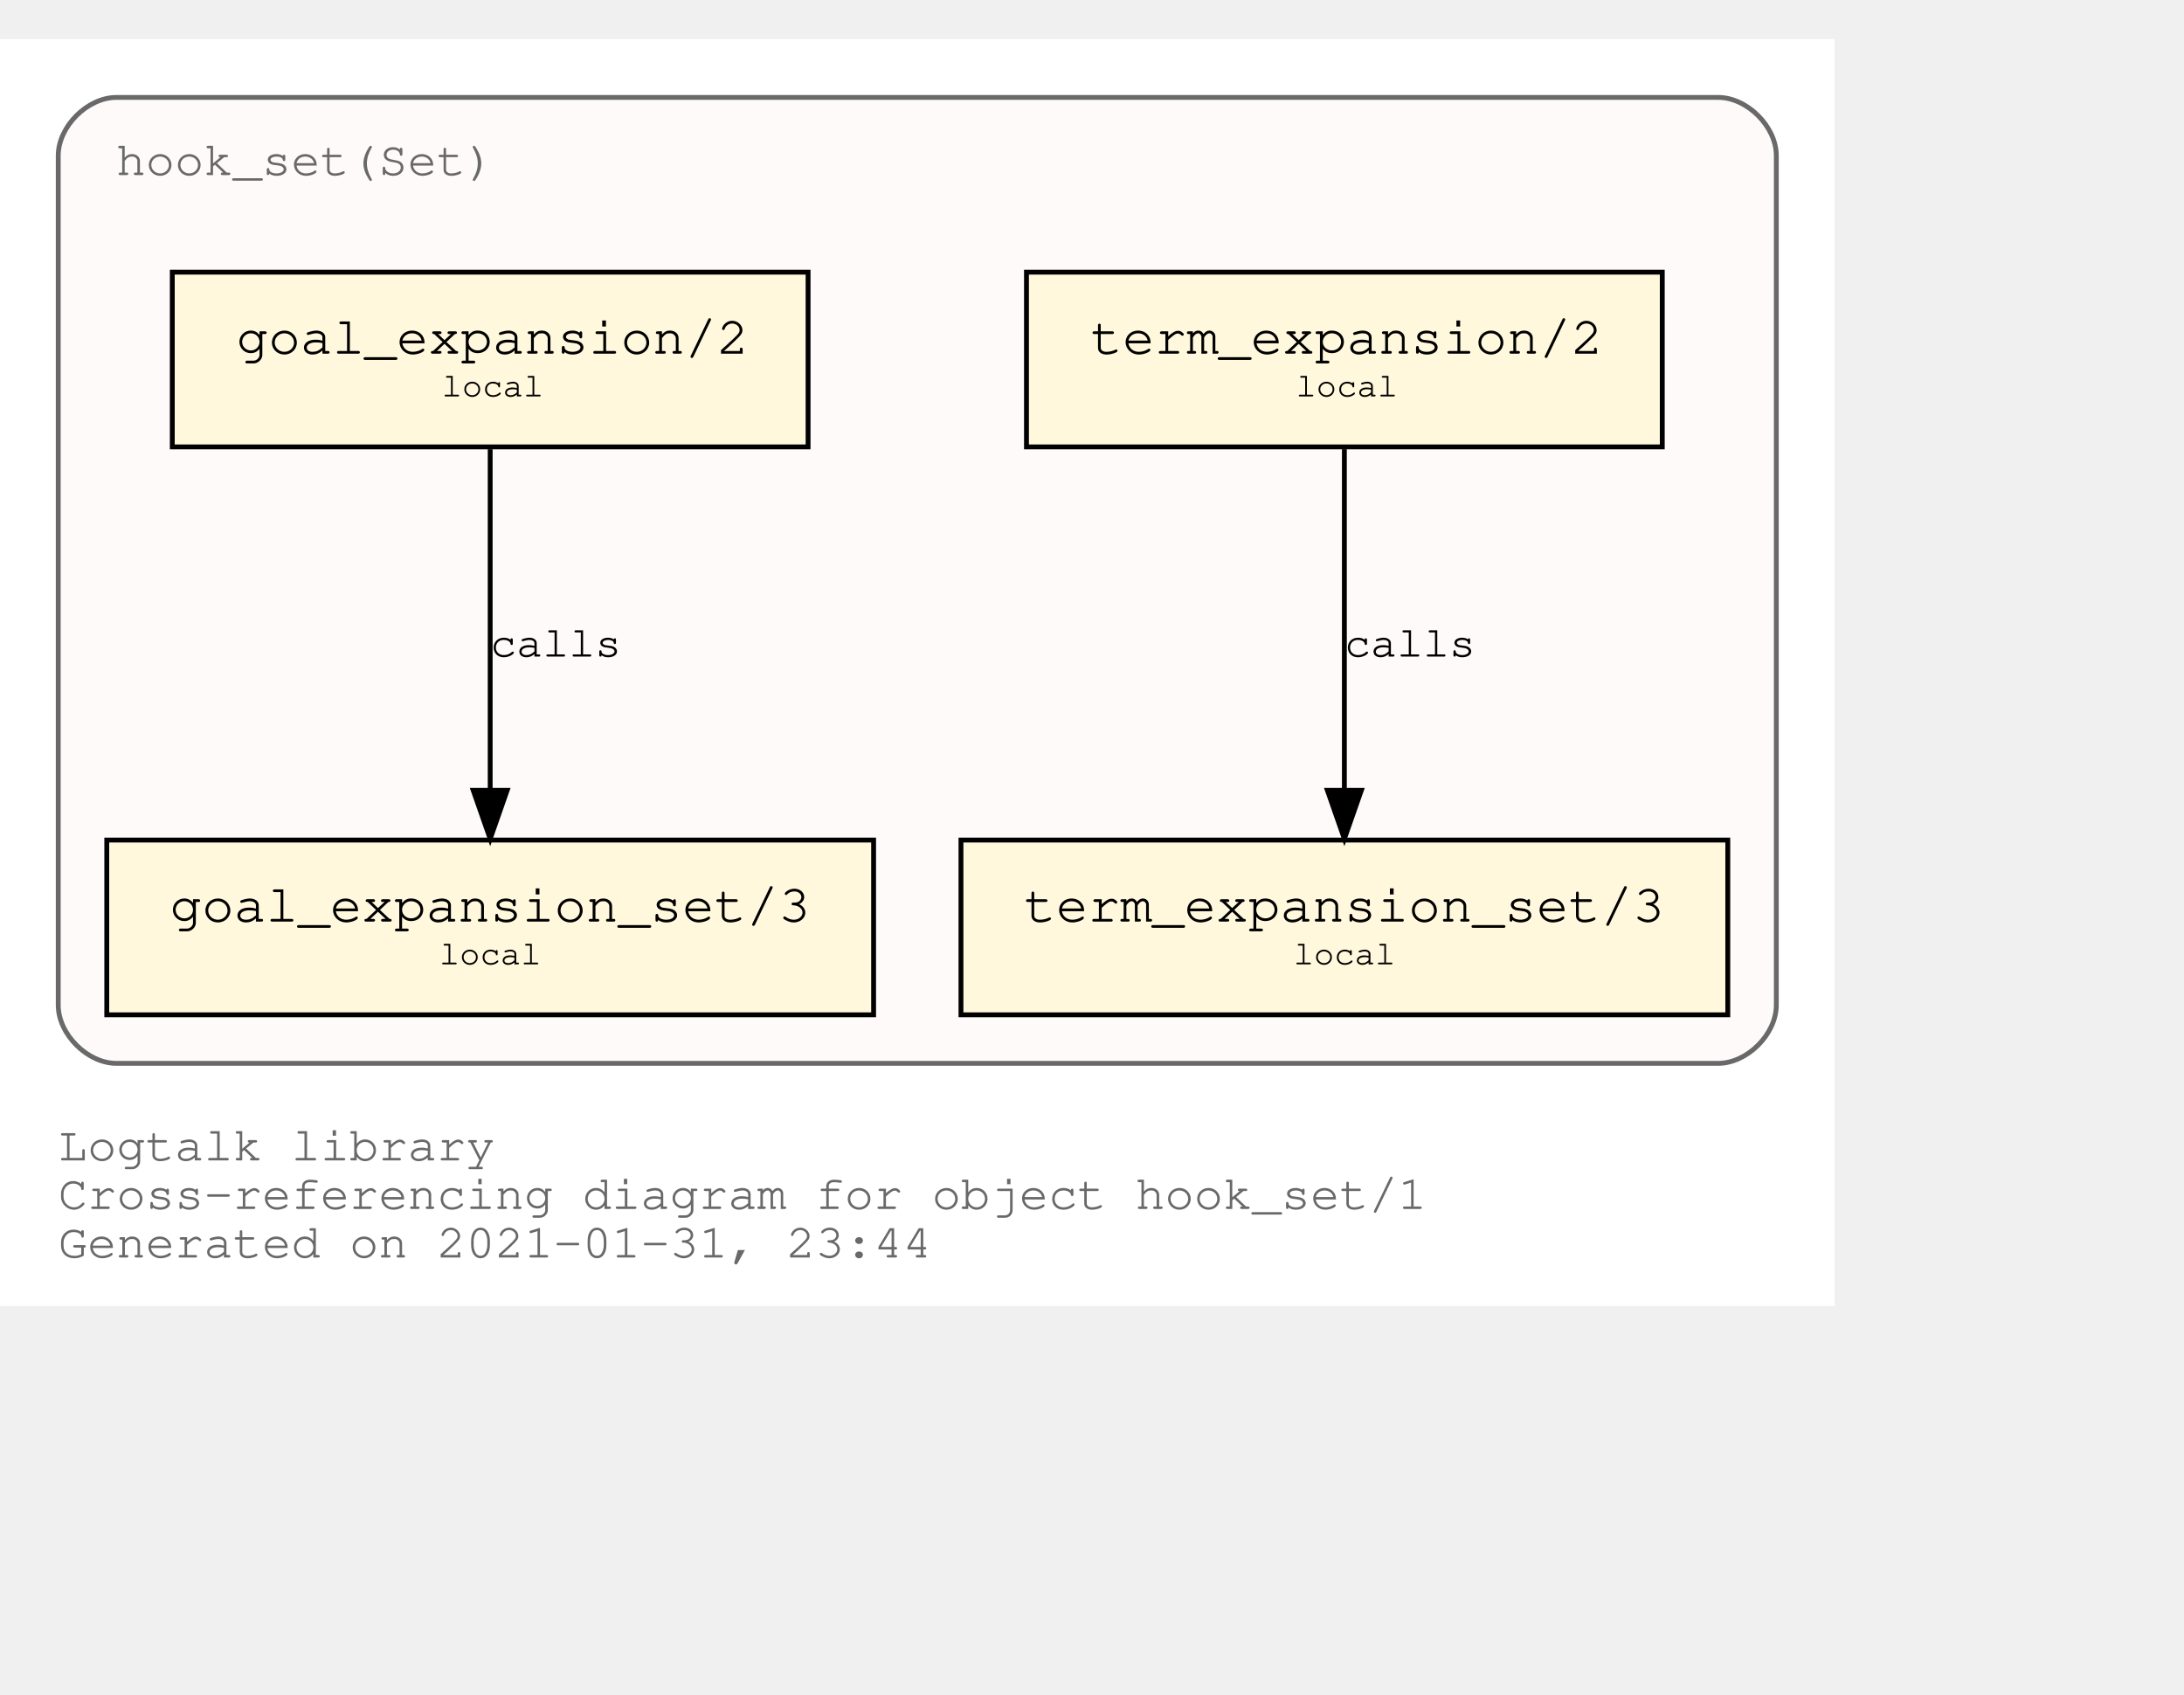
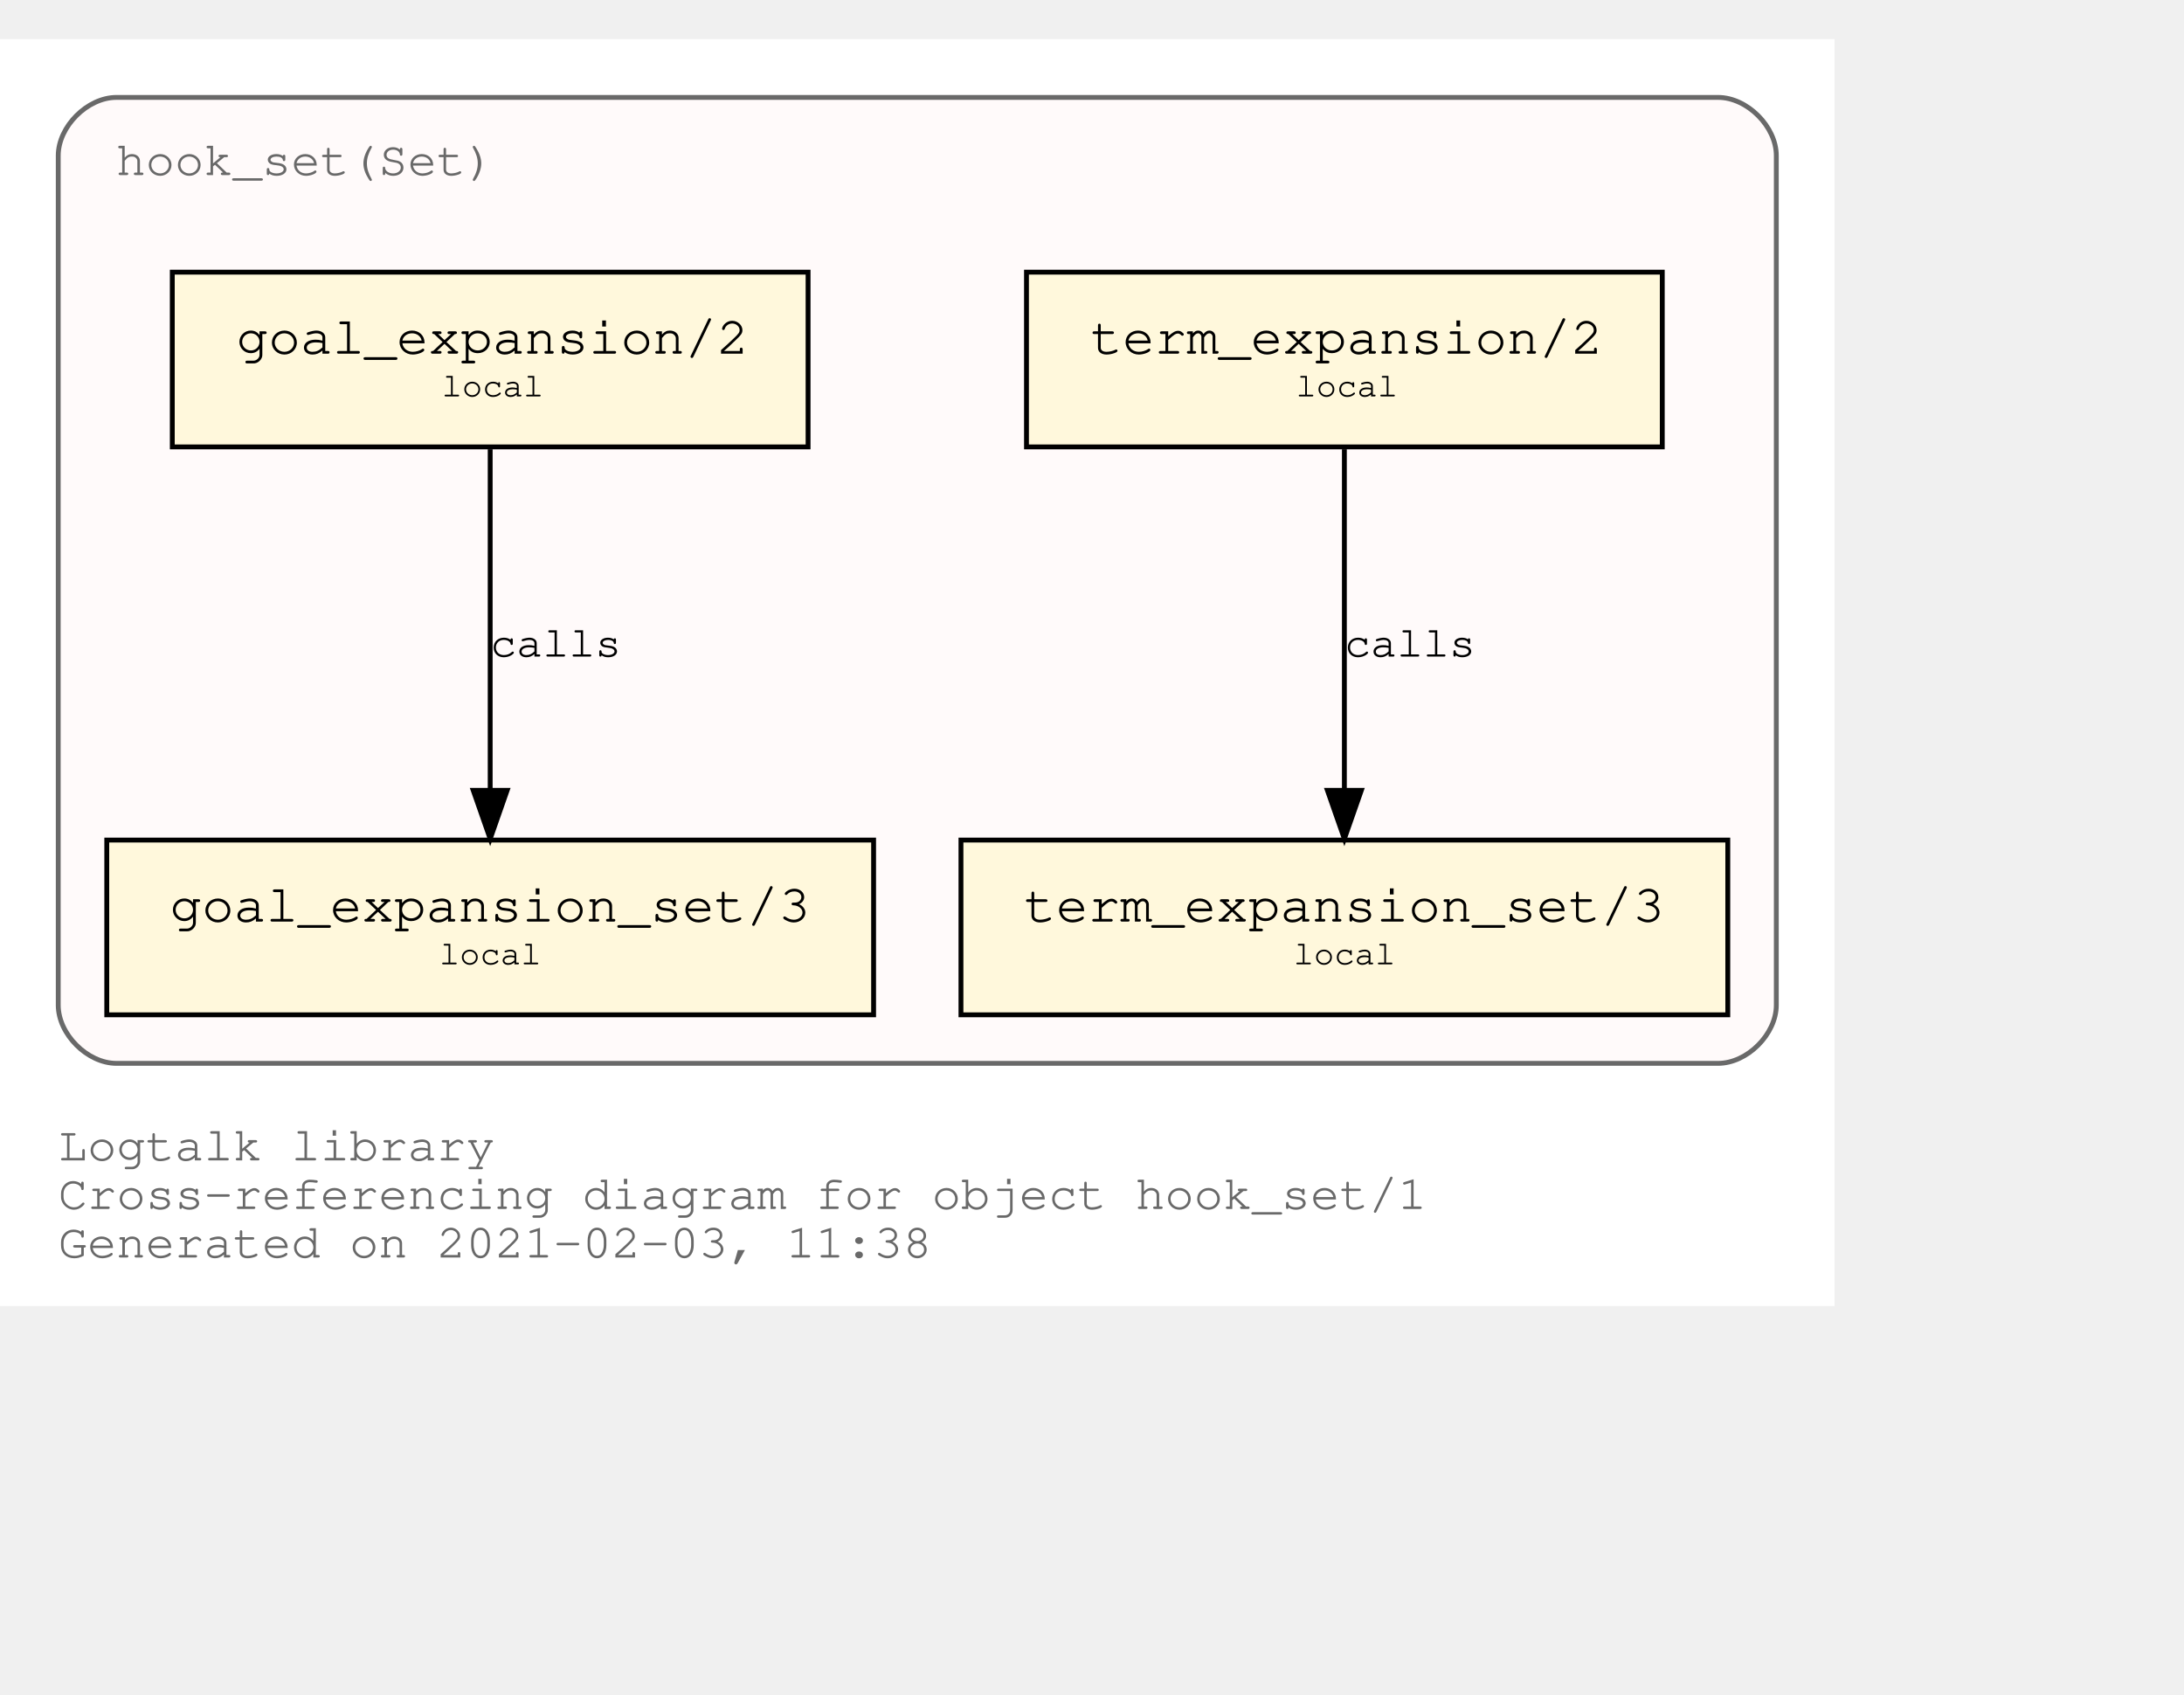
<svg xmlns="http://www.w3.org/2000/svg" xmlns:xlink="http://www.w3.org/1999/xlink" width="522pt" height="405pt" viewBox="72.00 72.00 450.00 333.00">
  <g id="graph0" class="graph" transform="scale(1 1) rotate(0) translate(76 329)">
    <polygon fill="white" stroke="transparent" points="-4,4 -4,-257 374,-257 374,4 -4,4" />
    <text text-anchor="start" x="8" y="-26" font-family="Courier,monospace" font-size="10.00" fill="dimgray">Logtalk library</text>
    <text text-anchor="start" x="8" y="-16" font-family="Courier,monospace" font-size="10.00" fill="dimgray">Cross-referencing diagram for object hook_set/1</text>
-     <text text-anchor="start" x="8" y="-6" font-family="Courier,monospace" font-size="10.00" fill="dimgray">Generated on 2021-01-31, 23:44</text>
+     <text text-anchor="start" x="8" y="-6" font-family="Courier,monospace" font-size="10.00" fill="dimgray">Generated on 2021-02-03, 11:38</text>
    <g id="clust1" class="cluster">
      <g id="a_clust1">
        <a xlink:title="hook_set(Set)">
          <path fill="snow" stroke="dimgray" d="M20,-46C20,-46 350,-46 350,-46 356,-46 362,-52 362,-58 362,-58 362,-233 362,-233 362,-239 356,-245 350,-245 350,-245 20,-245 20,-245 14,-245 8,-239 8,-233 8,-233 8,-58 8,-58 8,-52 14,-46 20,-46" />
          <g id="a_clust1_0">
-             <a xlink:href="https://github.com/LogtalkDotOrg/logtalk3/tree/c642f8781cb0aa8d0b5f6edb5db5360e4e0f95a8/library/hook_flows/hook_set.lgt" xlink:title="https://github.com/LogtalkDotOrg/logtalk3/tree/c642f8781cb0aa8d0b5f6edb5db5360e4e0f95a8/library/hook_flows/hook_set.lgt">
+             <a xlink:href="https://github.com/LogtalkDotOrg/logtalk3/tree/2ea03c729db9633766b7180697084fa8ebb2b20e/library/hook_flows/hook_set.lgt" xlink:title="https://github.com/LogtalkDotOrg/logtalk3/tree/2ea03c729db9633766b7180697084fa8ebb2b20e/library/hook_flows/hook_set.lgt">
              <text text-anchor="start" x="19.99" y="-229" font-family="Courier,monospace" font-size="10.00" fill="dimgray">hook_set(Set)</text>
            </a>
          </g>
        </a>
      </g>
    </g>
    <g id="node1" class="node">
      <g id="a_node1">
-         <a xlink:href="https://github.com/LogtalkDotOrg/logtalk3/tree/c642f8781cb0aa8d0b5f6edb5db5360e4e0f95a8/library/hook_flows/hook_set.lgt#L39" xlink:title="https://github.com/LogtalkDotOrg/logtalk3/tree/c642f8781cb0aa8d0b5f6edb5db5360e4e0f95a8/library/hook_flows/hook_set.lgt#L39">
+         <a xlink:href="https://github.com/LogtalkDotOrg/logtalk3/tree/2ea03c729db9633766b7180697084fa8ebb2b20e/library/hook_flows/hook_set.lgt#L39" xlink:title="https://github.com/LogtalkDotOrg/logtalk3/tree/2ea03c729db9633766b7180697084fa8ebb2b20e/library/hook_flows/hook_set.lgt#L39">
          <polygon fill="cornsilk" stroke="black" points="338.5,-209 207.5,-209 207.5,-173 338.5,-173 338.5,-209" />
          <text text-anchor="start" x="215.8" y="-192.8" font-family="Courier,monospace" font-size="9.00"> </text>
          <text text-anchor="start" x="220.69" y="-192.2" font-family="Courier,monospace" font-size="11.00">term_expansion/2</text>
          <text text-anchor="start" x="325.8" y="-192.8" font-family="Courier,monospace" font-size="9.00"> </text>
          <text text-anchor="start" x="215.8" y="-182.8" font-family="Courier,monospace" font-size="9.00"> </text>
          <text text-anchor="start" x="263" y="-183.4" font-family="Courier,monospace" font-size="7.00">local</text>
          <text text-anchor="start" x="325.8" y="-182.8" font-family="Courier,monospace" font-size="9.00"> </text>
        </a>
      </g>
    </g>
    <g id="node2" class="node">
      <g id="a_node2">
-         <a xlink:href="https://github.com/LogtalkDotOrg/logtalk3/tree/c642f8781cb0aa8d0b5f6edb5db5360e4e0f95a8/library/hook_flows/hook_set.lgt#L43" xlink:title="https://github.com/LogtalkDotOrg/logtalk3/tree/c642f8781cb0aa8d0b5f6edb5db5360e4e0f95a8/library/hook_flows/hook_set.lgt#L43">
+         <a xlink:href="https://github.com/LogtalkDotOrg/logtalk3/tree/2ea03c729db9633766b7180697084fa8ebb2b20e/library/hook_flows/hook_set.lgt#L43" xlink:title="https://github.com/LogtalkDotOrg/logtalk3/tree/2ea03c729db9633766b7180697084fa8ebb2b20e/library/hook_flows/hook_set.lgt#L43">
          <polygon fill="cornsilk" stroke="black" points="352,-92 194,-92 194,-56 352,-56 352,-92" />
          <text text-anchor="start" x="201.8" y="-75.8" font-family="Courier,monospace" font-size="9.00"> </text>
          <text text-anchor="start" x="206.99" y="-75.2" font-family="Courier,monospace" font-size="11.00">term_expansion_set/3</text>
          <text text-anchor="start" x="338.8" y="-75.8" font-family="Courier,monospace" font-size="9.00"> </text>
          <text text-anchor="start" x="201.8" y="-65.8" font-family="Courier,monospace" font-size="9.00"> </text>
          <text text-anchor="start" x="262.5" y="-66.4" font-family="Courier,monospace" font-size="7.00">local</text>
          <text text-anchor="start" x="338.8" y="-65.8" font-family="Courier,monospace" font-size="9.00"> </text>
        </a>
      </g>
    </g>
    <g id="edge1" class="edge">
      <g id="a_edge1">
-         <a xlink:href="https://github.com/LogtalkDotOrg/logtalk3/tree/c642f8781cb0aa8d0b5f6edb5db5360e4e0f95a8/library/hook_flows/hook_set.lgt#L39" xlink:title="calls">
+         <a xlink:href="https://github.com/LogtalkDotOrg/logtalk3/tree/2ea03c729db9633766b7180697084fa8ebb2b20e/library/hook_flows/hook_set.lgt#L39" xlink:title="calls">
          <path fill="none" stroke="black" d="M273,-172.53C273,-153.94 273,-124.24 273,-102.5" />
          <polygon fill="black" stroke="black" points="276.5,-102.25 273,-92.25 269.5,-102.25 276.5,-102.25" />
        </a>
      </g>
      <g id="a_edge1-label">
-         <a xlink:href="https://github.com/LogtalkDotOrg/logtalk3/tree/c642f8781cb0aa8d0b5f6edb5db5360e4e0f95a8/library/hook_flows/hook_set.lgt#L39" xlink:title="https://github.com/LogtalkDotOrg/logtalk3/tree/c642f8781cb0aa8d0b5f6edb5db5360e4e0f95a8/library/hook_flows/hook_set.lgt#L39">
+         <a xlink:href="https://github.com/LogtalkDotOrg/logtalk3/tree/2ea03c729db9633766b7180697084fa8ebb2b20e/library/hook_flows/hook_set.lgt#L39" xlink:title="https://github.com/LogtalkDotOrg/logtalk3/tree/2ea03c729db9633766b7180697084fa8ebb2b20e/library/hook_flows/hook_set.lgt#L39">
          <text text-anchor="start" x="273" y="-129.8" font-family="Courier,monospace" font-size="9.00">calls</text>
        </a>
      </g>
    </g>
    <g id="node3" class="node">
      <g id="a_node3">
-         <a xlink:href="https://github.com/LogtalkDotOrg/logtalk3/tree/c642f8781cb0aa8d0b5f6edb5db5360e4e0f95a8/library/hook_flows/hook_set.lgt#L50" xlink:title="https://github.com/LogtalkDotOrg/logtalk3/tree/c642f8781cb0aa8d0b5f6edb5db5360e4e0f95a8/library/hook_flows/hook_set.lgt#L50">
+         <a xlink:href="https://github.com/LogtalkDotOrg/logtalk3/tree/2ea03c729db9633766b7180697084fa8ebb2b20e/library/hook_flows/hook_set.lgt#L50" xlink:title="https://github.com/LogtalkDotOrg/logtalk3/tree/2ea03c729db9633766b7180697084fa8ebb2b20e/library/hook_flows/hook_set.lgt#L50">
          <polygon fill="cornsilk" stroke="black" points="162.5,-209 31.5,-209 31.5,-173 162.5,-173 162.5,-209" />
          <text text-anchor="start" x="39.8" y="-192.8" font-family="Courier,monospace" font-size="9.00"> </text>
          <text text-anchor="start" x="44.69" y="-192.2" font-family="Courier,monospace" font-size="11.00">goal_expansion/2</text>
          <text text-anchor="start" x="149.8" y="-192.8" font-family="Courier,monospace" font-size="9.00"> </text>
          <text text-anchor="start" x="39.8" y="-182.8" font-family="Courier,monospace" font-size="9.00"> </text>
          <text text-anchor="start" x="87" y="-183.4" font-family="Courier,monospace" font-size="7.00">local</text>
          <text text-anchor="start" x="149.8" y="-182.8" font-family="Courier,monospace" font-size="9.00"> </text>
        </a>
      </g>
    </g>
    <g id="node4" class="node">
      <g id="a_node4">
-         <a xlink:href="https://github.com/LogtalkDotOrg/logtalk3/tree/c642f8781cb0aa8d0b5f6edb5db5360e4e0f95a8/library/hook_flows/hook_set.lgt#L54" xlink:title="https://github.com/LogtalkDotOrg/logtalk3/tree/c642f8781cb0aa8d0b5f6edb5db5360e4e0f95a8/library/hook_flows/hook_set.lgt#L54">
+         <a xlink:href="https://github.com/LogtalkDotOrg/logtalk3/tree/2ea03c729db9633766b7180697084fa8ebb2b20e/library/hook_flows/hook_set.lgt#L54" xlink:title="https://github.com/LogtalkDotOrg/logtalk3/tree/2ea03c729db9633766b7180697084fa8ebb2b20e/library/hook_flows/hook_set.lgt#L54">
          <polygon fill="cornsilk" stroke="black" points="176,-92 18,-92 18,-56 176,-56 176,-92" />
          <text text-anchor="start" x="25.8" y="-75.8" font-family="Courier,monospace" font-size="9.00"> </text>
          <text text-anchor="start" x="30.99" y="-75.2" font-family="Courier,monospace" font-size="11.00">goal_expansion_set/3</text>
          <text text-anchor="start" x="162.8" y="-75.8" font-family="Courier,monospace" font-size="9.00"> </text>
          <text text-anchor="start" x="25.8" y="-65.8" font-family="Courier,monospace" font-size="9.00"> </text>
          <text text-anchor="start" x="86.5" y="-66.4" font-family="Courier,monospace" font-size="7.00">local</text>
          <text text-anchor="start" x="162.8" y="-65.8" font-family="Courier,monospace" font-size="9.00"> </text>
        </a>
      </g>
    </g>
    <g id="edge2" class="edge">
      <g id="a_edge2">
-         <a xlink:href="https://github.com/LogtalkDotOrg/logtalk3/tree/c642f8781cb0aa8d0b5f6edb5db5360e4e0f95a8/library/hook_flows/hook_set.lgt#L50" xlink:title="calls">
+         <a xlink:href="https://github.com/LogtalkDotOrg/logtalk3/tree/2ea03c729db9633766b7180697084fa8ebb2b20e/library/hook_flows/hook_set.lgt#L50" xlink:title="calls">
          <path fill="none" stroke="black" d="M97,-172.53C97,-153.94 97,-124.24 97,-102.5" />
          <polygon fill="black" stroke="black" points="100.5,-102.25 97,-92.25 93.5,-102.25 100.5,-102.25" />
        </a>
      </g>
      <g id="a_edge2-label">
-         <a xlink:href="https://github.com/LogtalkDotOrg/logtalk3/tree/c642f8781cb0aa8d0b5f6edb5db5360e4e0f95a8/library/hook_flows/hook_set.lgt#L50" xlink:title="https://github.com/LogtalkDotOrg/logtalk3/tree/c642f8781cb0aa8d0b5f6edb5db5360e4e0f95a8/library/hook_flows/hook_set.lgt#L50">
+         <a xlink:href="https://github.com/LogtalkDotOrg/logtalk3/tree/2ea03c729db9633766b7180697084fa8ebb2b20e/library/hook_flows/hook_set.lgt#L50" xlink:title="https://github.com/LogtalkDotOrg/logtalk3/tree/2ea03c729db9633766b7180697084fa8ebb2b20e/library/hook_flows/hook_set.lgt#L50">
          <text text-anchor="start" x="97" y="-129.8" font-family="Courier,monospace" font-size="9.00">calls</text>
        </a>
      </g>
    </g>
  </g>
</svg>
